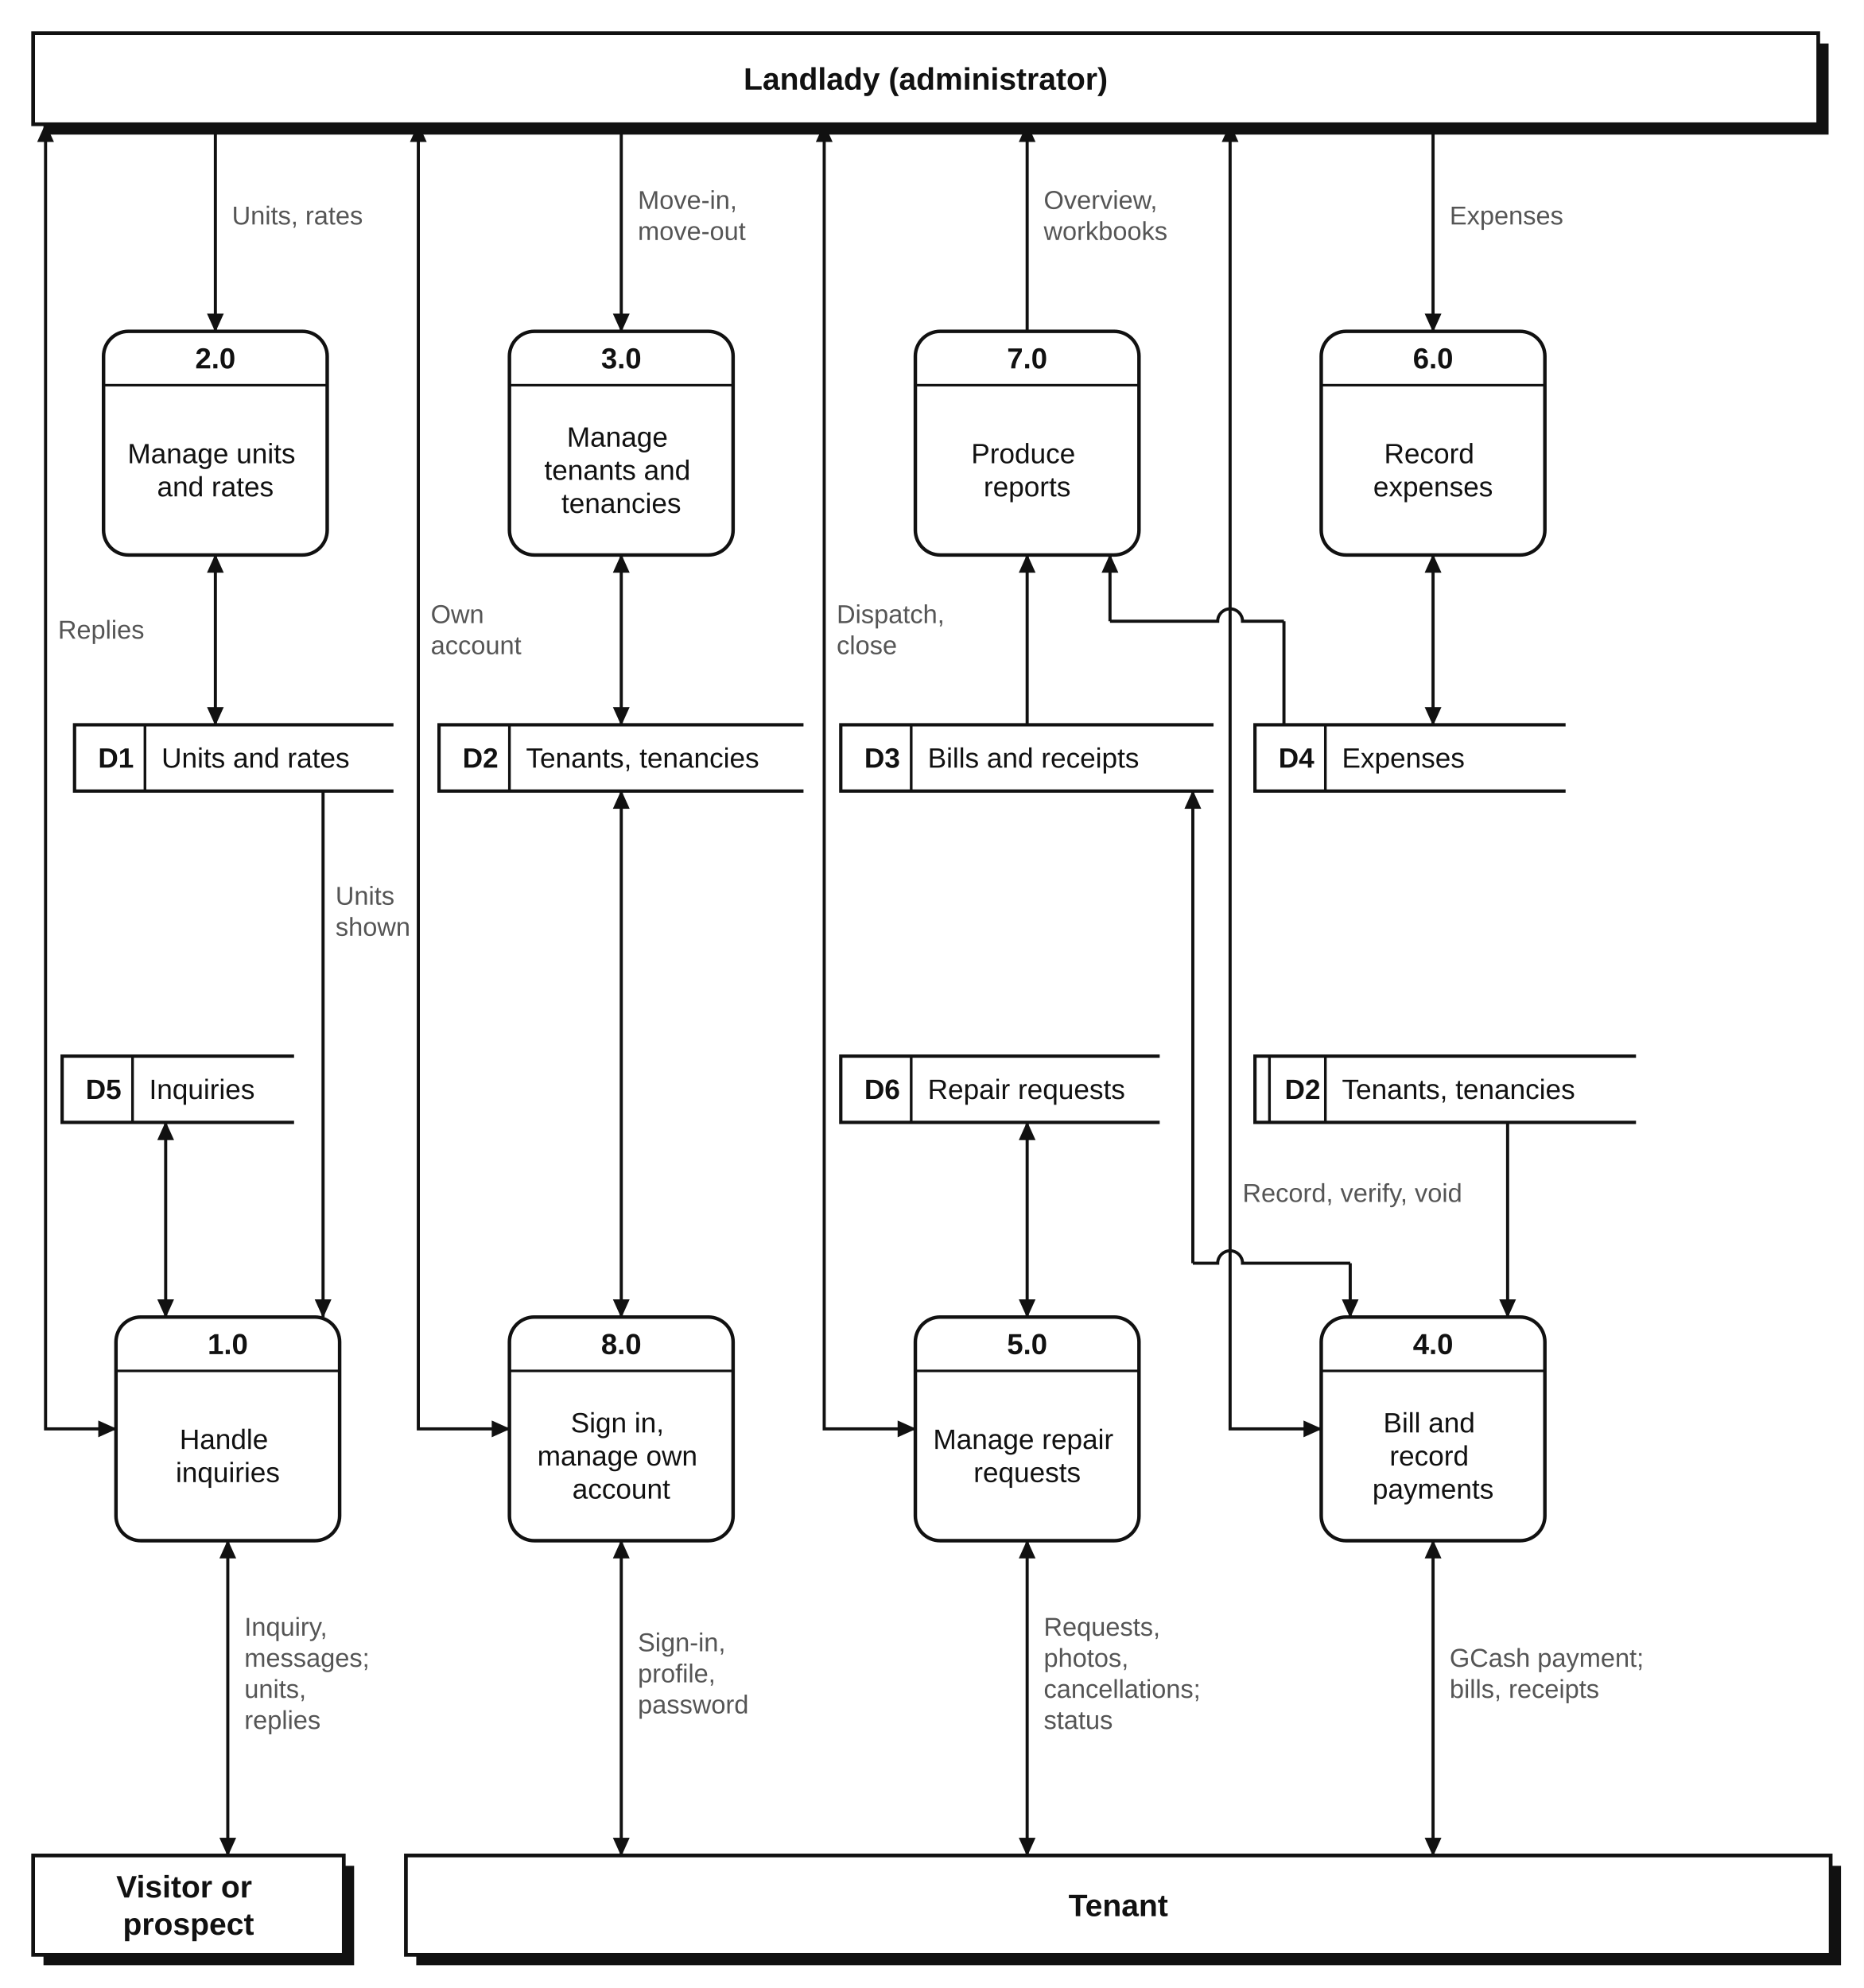
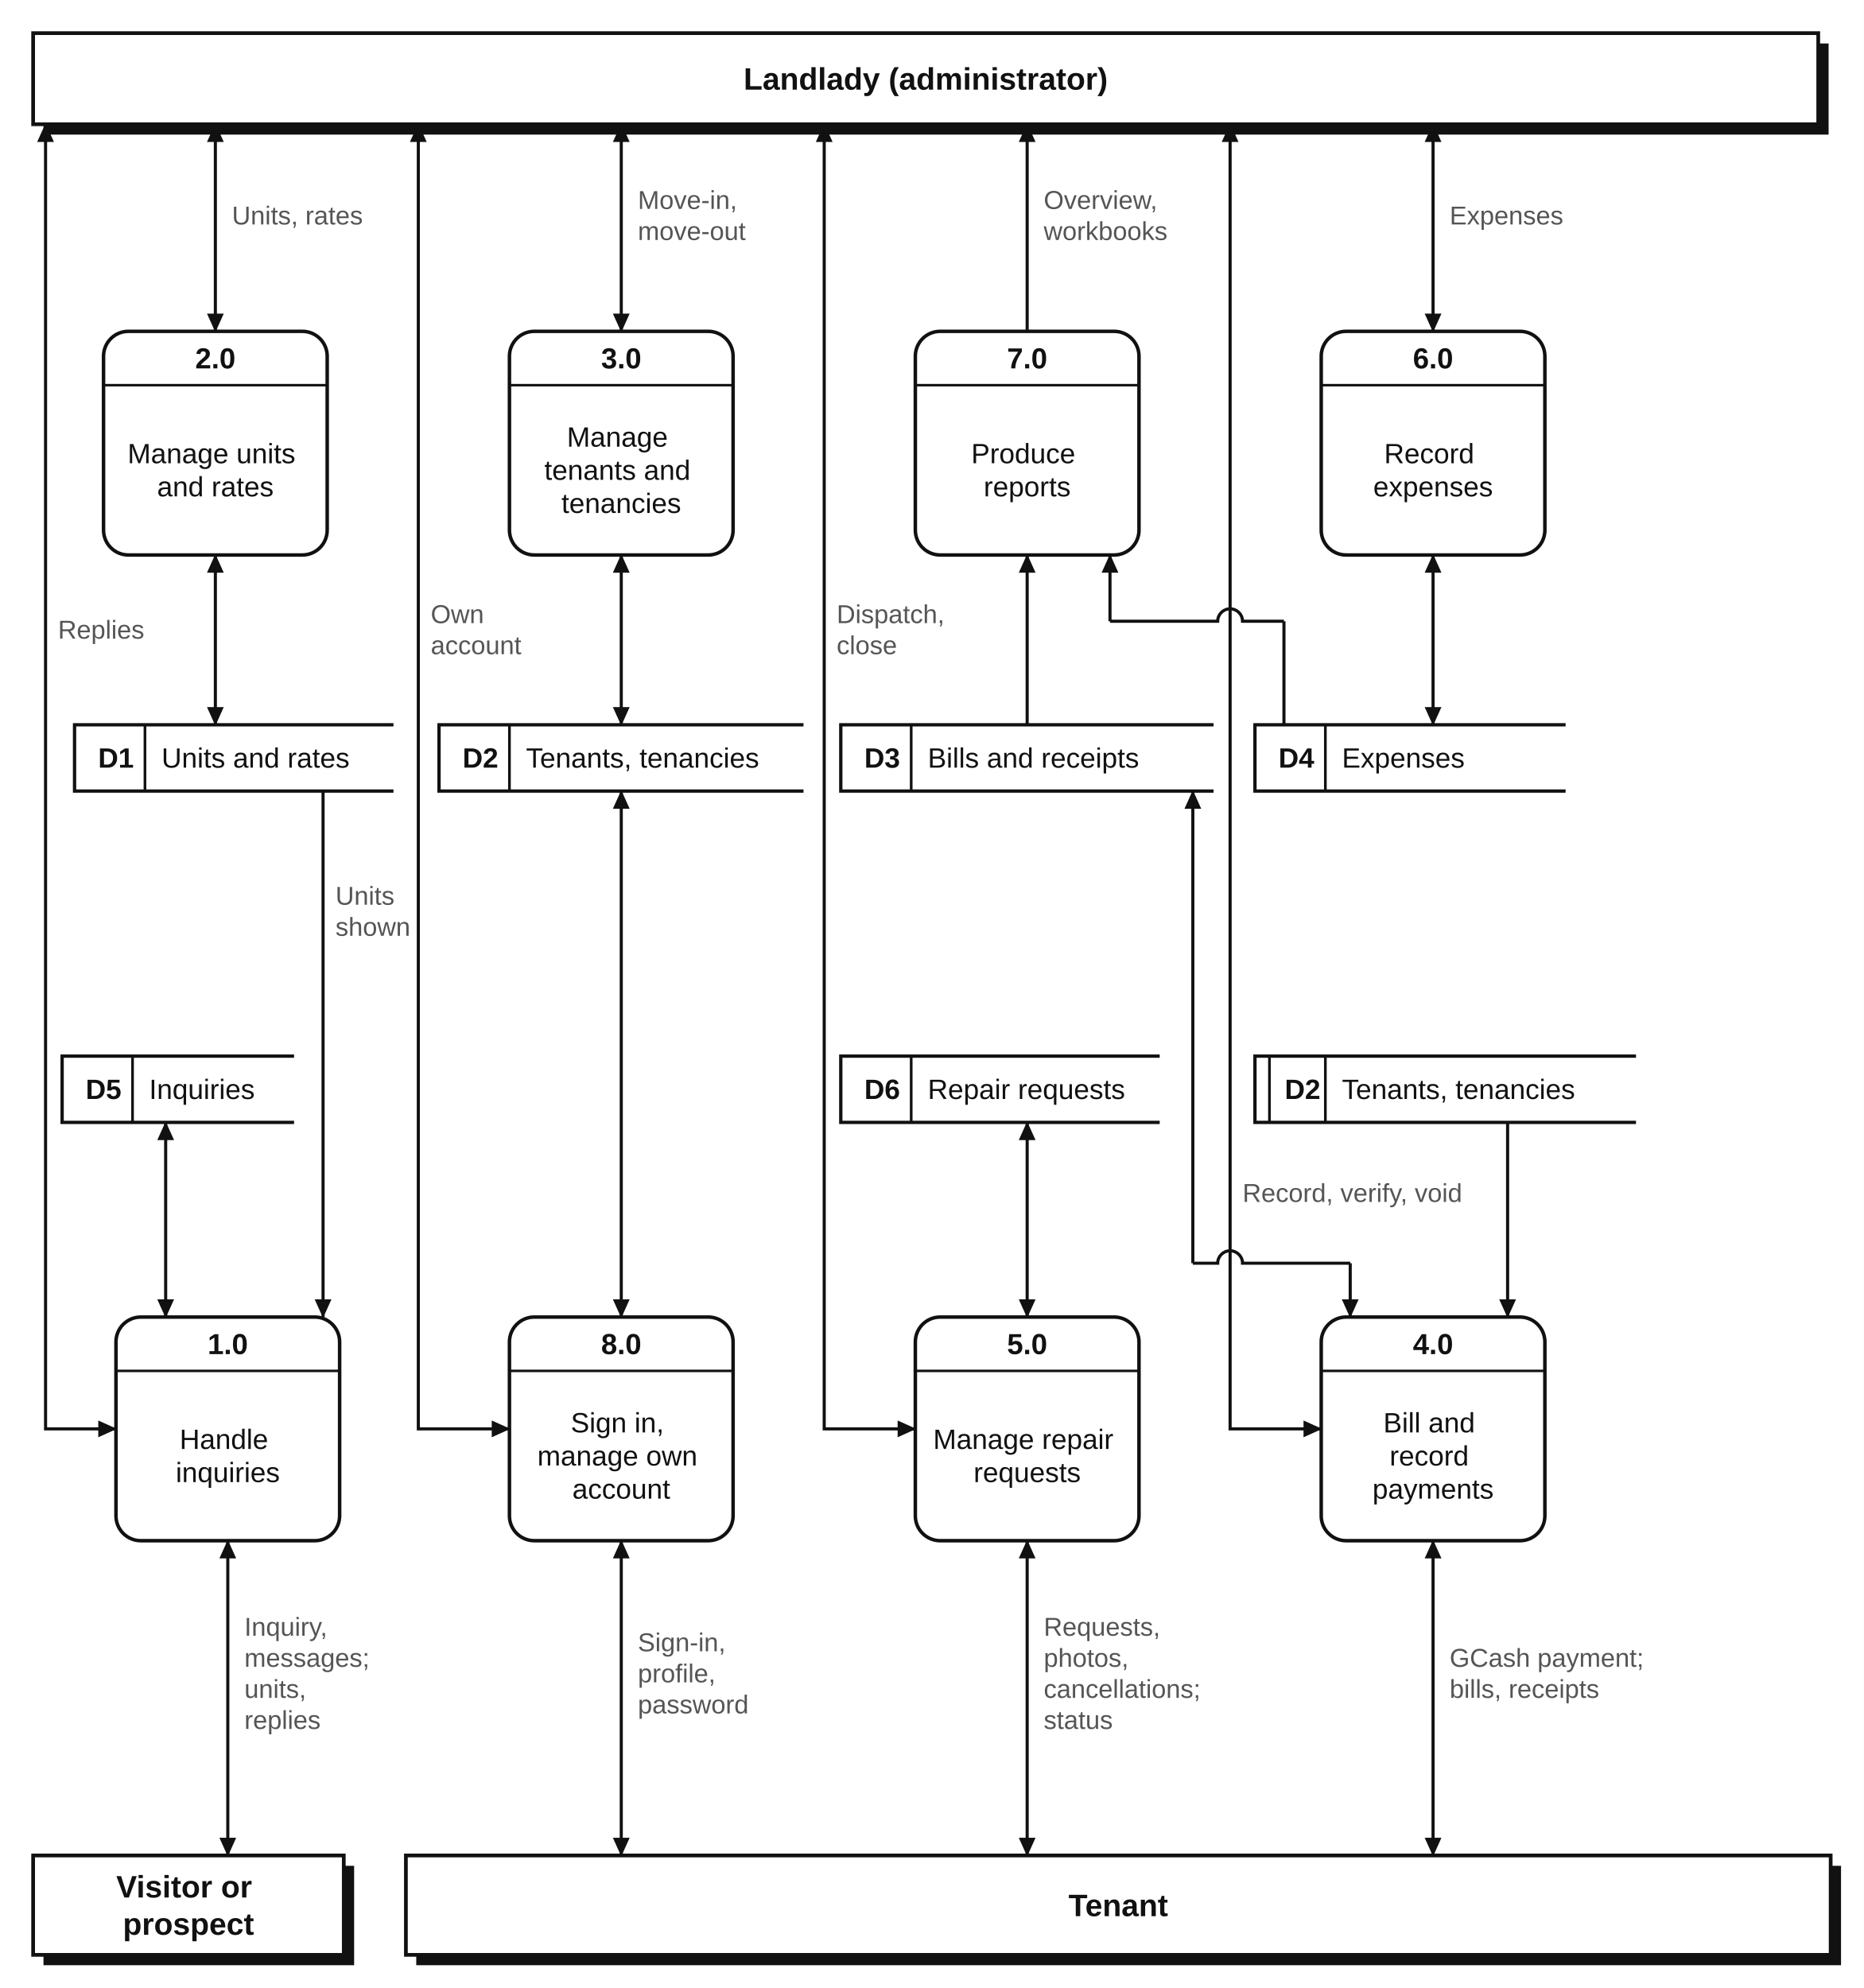
<svg xmlns="http://www.w3.org/2000/svg" width="900" height="960" viewBox="0 0 900 960">
  <rect width="900" height="960" fill="#fff" />
  <defs>
    <marker id="arr" viewBox="0 0 10 10" refX="9.5" refY="5" markerWidth="9" markerHeight="9" orient="auto-start-reverse" markerUnits="userSpaceOnUse">
      <path d="M0,0.5 L10,5 L0,9.5 Z" fill="#111" />
    </marker>
    <marker id="arrS" viewBox="0 0 10 10" refX="9.5" refY="5" markerWidth="9" markerHeight="9" orient="auto-start-reverse" markerUnits="userSpaceOnUse">
      <path d="M0,0.5 L10,5 L0,9.5 Z" fill="#111" />
    </marker>
  </defs>
  <rect x="21" y="21" width="862" height="44" fill="#111" />
  <rect x="16" y="16" width="862" height="44" rx="0" fill="#fff" stroke="#111" stroke-width="1.8" />
  <text x="447" y="43.3" font-family="Arial, Helvetica, sans-serif" font-size="15" text-anchor="middle" fill="#111" font-weight="bold">
    <tspan x="447" dy="0">Landlady (administrator)</tspan>
  </text>
  <rect x="21" y="901" width="150" height="48" fill="#111" />
  <rect x="16" y="896" width="150" height="48" rx="0" fill="#fff" stroke="#111" stroke-width="1.8" />
  <text x="91" y="916.3" font-family="Arial, Helvetica, sans-serif" font-size="15" text-anchor="middle" fill="#111" font-weight="bold">
    <tspan x="91" dy="0">Visitor or</tspan>
    <tspan x="91" dy="18">prospect</tspan>
  </text>
  <rect x="201" y="901" width="688" height="48" fill="#111" />
  <rect x="196" y="896" width="688" height="48" rx="0" fill="#fff" stroke="#111" stroke-width="1.8" />
  <text x="540" y="925.3" font-family="Arial, Helvetica, sans-serif" font-size="15" text-anchor="middle" fill="#111" font-weight="bold">
    <tspan x="540" dy="0">Tenant</tspan>
  </text>
  <path d="M190,350 H36 V382 H190" fill="#fff" stroke="#111" stroke-width="1.6" />
  <path d="M70,350 L70,382" fill="none" stroke="#111" stroke-width="1.3" />
  <text x="56" y="370.7" font-family="Arial, Helvetica, sans-serif" font-size="13.5" text-anchor="middle" fill="#111" font-weight="bold">
    <tspan x="56" dy="0">D1</tspan>
  </text>
  <text x="78" y="370.7" font-family="Arial, Helvetica, sans-serif" font-size="13.5" text-anchor="start" fill="#111">
    <tspan x="78" dy="0">Units and rates</tspan>
  </text>
  <path d="M388,350 H212 V382 H388" fill="#fff" stroke="#111" stroke-width="1.6" />
  <path d="M246,350 L246,382" fill="none" stroke="#111" stroke-width="1.3" />
  <text x="232" y="370.7" font-family="Arial, Helvetica, sans-serif" font-size="13.5" text-anchor="middle" fill="#111" font-weight="bold">
    <tspan x="232" dy="0">D2</tspan>
  </text>
  <text x="254" y="370.7" font-family="Arial, Helvetica, sans-serif" font-size="13.5" text-anchor="start" fill="#111">
    <tspan x="254" dy="0">Tenants, tenancies</tspan>
  </text>
  <path d="M586,350 H406 V382 H586" fill="#fff" stroke="#111" stroke-width="1.6" />
  <path d="M440,350 L440,382" fill="none" stroke="#111" stroke-width="1.3" />
  <text x="426" y="370.7" font-family="Arial, Helvetica, sans-serif" font-size="13.5" text-anchor="middle" fill="#111" font-weight="bold">
    <tspan x="426" dy="0">D3</tspan>
  </text>
  <text x="448" y="370.7" font-family="Arial, Helvetica, sans-serif" font-size="13.5" text-anchor="start" fill="#111">
    <tspan x="448" dy="0">Bills and receipts</tspan>
  </text>
  <path d="M756,350 H606 V382 H756" fill="#fff" stroke="#111" stroke-width="1.6" />
  <path d="M640,350 L640,382" fill="none" stroke="#111" stroke-width="1.3" />
  <text x="626" y="370.7" font-family="Arial, Helvetica, sans-serif" font-size="13.5" text-anchor="middle" fill="#111" font-weight="bold">
    <tspan x="626" dy="0">D4</tspan>
  </text>
  <text x="648" y="370.7" font-family="Arial, Helvetica, sans-serif" font-size="13.5" text-anchor="start" fill="#111">
    <tspan x="648" dy="0">Expenses</tspan>
  </text>
  <path d="M142,510 H30 V542 H142" fill="#fff" stroke="#111" stroke-width="1.6" />
  <path d="M64,510 L64,542" fill="none" stroke="#111" stroke-width="1.3" />
  <text x="50" y="530.7" font-family="Arial, Helvetica, sans-serif" font-size="13.5" text-anchor="middle" fill="#111" font-weight="bold">
    <tspan x="50" dy="0">D5</tspan>
  </text>
  <text x="72" y="530.7" font-family="Arial, Helvetica, sans-serif" font-size="13.5" text-anchor="start" fill="#111">
    <tspan x="72" dy="0">Inquiries</tspan>
  </text>
  <path d="M560,510 H406 V542 H560" fill="#fff" stroke="#111" stroke-width="1.6" />
  <path d="M440,510 L440,542" fill="none" stroke="#111" stroke-width="1.3" />
  <text x="426" y="530.7" font-family="Arial, Helvetica, sans-serif" font-size="13.5" text-anchor="middle" fill="#111" font-weight="bold">
    <tspan x="426" dy="0">D6</tspan>
  </text>
  <text x="448" y="530.7" font-family="Arial, Helvetica, sans-serif" font-size="13.5" text-anchor="start" fill="#111">
    <tspan x="448" dy="0">Repair requests</tspan>
  </text>
  <path d="M790,510 H606 V542 H790" fill="#fff" stroke="#111" stroke-width="1.6" />
  <path d="M640,510 L640,542" fill="none" stroke="#111" stroke-width="1.3" />
  <path d="M613,510 L613,542" fill="none" stroke="#111" stroke-width="1.3" />
  <text x="629" y="530.7" font-family="Arial, Helvetica, sans-serif" font-size="13.5" text-anchor="middle" fill="#111" font-weight="bold">
    <tspan x="629" dy="0">D2</tspan>
  </text>
  <text x="648" y="530.7" font-family="Arial, Helvetica, sans-serif" font-size="13.5" text-anchor="start" fill="#111">
    <tspan x="648" dy="0">Tenants, tenancies</tspan>
  </text>
-   <path d="M104,60 L104,160" fill="none" stroke="#111" stroke-width="1.5" marker-end="url(#arr)" />
+   <path d="M104,60 L104,160" fill="none" stroke="#111" stroke-width="1.5" marker-start="url(#arrS)" marker-end="url(#arr)" />
  <text x="112" y="108.4" font-family="Arial, Helvetica, sans-serif" font-size="12.5" text-anchor="start" fill="#555">
    <tspan x="112" dy="0">Units, rates</tspan>
  </text>
-   <path d="M300,60 L300,160" fill="none" stroke="#111" stroke-width="1.5" marker-end="url(#arr)" />
+   <path d="M300,60 L300,160" fill="none" stroke="#111" stroke-width="1.5" marker-start="url(#arrS)" marker-end="url(#arr)" />
  <text x="308" y="100.9" font-family="Arial, Helvetica, sans-serif" font-size="12.5" text-anchor="start" fill="#555">
    <tspan x="308" dy="0">Move-in,</tspan>
    <tspan x="308" dy="15">move-out</tspan>
  </text>
  <path d="M496,60 L496,160" fill="none" stroke="#111" stroke-width="1.5" marker-start="url(#arrS)" />
  <text x="504" y="100.9" font-family="Arial, Helvetica, sans-serif" font-size="12.5" text-anchor="start" fill="#555">
    <tspan x="504" dy="0">Overview,</tspan>
    <tspan x="504" dy="15">workbooks</tspan>
  </text>
-   <path d="M692,60 L692,160" fill="none" stroke="#111" stroke-width="1.5" marker-end="url(#arr)" />
+   <path d="M692,60 L692,160" fill="none" stroke="#111" stroke-width="1.5" marker-start="url(#arrS)" marker-end="url(#arr)" />
  <text x="700" y="108.4" font-family="Arial, Helvetica, sans-serif" font-size="12.5" text-anchor="start" fill="#555">
    <tspan x="700" dy="0">Expenses</tspan>
  </text>
  <path d="M22,60 L22,690 L56,690" fill="none" stroke="#111" stroke-width="1.5" marker-start="url(#arrS)" marker-end="url(#arr)" />
  <text x="28" y="308.4" font-family="Arial, Helvetica, sans-serif" font-size="12.5" text-anchor="start" fill="#555">
    <tspan x="28" dy="0">Replies</tspan>
  </text>
  <path d="M202,60 L202,690 L246,690" fill="none" stroke="#111" stroke-width="1.5" marker-start="url(#arrS)" marker-end="url(#arr)" />
  <text x="208" y="300.9" font-family="Arial, Helvetica, sans-serif" font-size="12.5" text-anchor="start" fill="#555">
    <tspan x="208" dy="0">Own</tspan>
    <tspan x="208" dy="15">account</tspan>
  </text>
  <path d="M398,60 L398,690 L442,690" fill="none" stroke="#111" stroke-width="1.5" marker-start="url(#arrS)" marker-end="url(#arr)" />
  <text x="404" y="300.9" font-family="Arial, Helvetica, sans-serif" font-size="12.5" text-anchor="start" fill="#555">
    <tspan x="404" dy="0">Dispatch,</tspan>
    <tspan x="404" dy="15">close</tspan>
  </text>
  <path d="M594,60 L594,690 L638,690" fill="none" stroke="#111" stroke-width="1.5" marker-start="url(#arrS)" marker-end="url(#arr)" />
  <text x="600" y="580.4" font-family="Arial, Helvetica, sans-serif" font-size="12.5" text-anchor="start" fill="#555">
    <tspan x="600" dy="0">Record, verify, void</tspan>
  </text>
  <path d="M110,896 L110,744" fill="none" stroke="#111" stroke-width="1.5" marker-start="url(#arrS)" marker-end="url(#arr)" />
  <text x="118" y="789.9" font-family="Arial, Helvetica, sans-serif" font-size="12.5" text-anchor="start" fill="#555">
    <tspan x="118" dy="0">Inquiry,</tspan>
    <tspan x="118" dy="15">messages;</tspan>
    <tspan x="118" dy="15">units,</tspan>
    <tspan x="118" dy="15">replies</tspan>
  </text>
  <path d="M300,896 L300,744" fill="none" stroke="#111" stroke-width="1.5" marker-start="url(#arrS)" marker-end="url(#arr)" />
  <text x="308" y="797.4" font-family="Arial, Helvetica, sans-serif" font-size="12.5" text-anchor="start" fill="#555">
    <tspan x="308" dy="0">Sign-in,</tspan>
    <tspan x="308" dy="15">profile,</tspan>
    <tspan x="308" dy="15">password</tspan>
  </text>
  <path d="M496,896 L496,744" fill="none" stroke="#111" stroke-width="1.5" marker-start="url(#arrS)" marker-end="url(#arr)" />
  <text x="504" y="789.9" font-family="Arial, Helvetica, sans-serif" font-size="12.5" text-anchor="start" fill="#555">
    <tspan x="504" dy="0">Requests,</tspan>
    <tspan x="504" dy="15">photos,</tspan>
    <tspan x="504" dy="15">cancellations;</tspan>
    <tspan x="504" dy="15">status</tspan>
  </text>
  <path d="M692,896 L692,744" fill="none" stroke="#111" stroke-width="1.5" marker-start="url(#arrS)" marker-end="url(#arr)" />
  <text x="700" y="804.9" font-family="Arial, Helvetica, sans-serif" font-size="12.5" text-anchor="start" fill="#555">
    <tspan x="700" dy="0">GCash payment;</tspan>
    <tspan x="700" dy="15">bills, receipts</tspan>
  </text>
  <path d="M104,268 L104,350" fill="none" stroke="#111" stroke-width="1.5" marker-start="url(#arrS)" marker-end="url(#arr)" />
  <path d="M300,268 L300,350" fill="none" stroke="#111" stroke-width="1.5" marker-start="url(#arrS)" marker-end="url(#arr)" />
  <path d="M496,350 L496,268" fill="none" stroke="#111" stroke-width="1.5" marker-end="url(#arr)" />
  <path d="M692,268 L692,350" fill="none" stroke="#111" stroke-width="1.5" marker-start="url(#arrS)" marker-end="url(#arr)" />
  <path d="M620,350 L620,300" fill="none" stroke="#111" stroke-width="1.5" />
  <path d="M620,300 L600,300 A6,6 0 0 0 588,300 L536,300" fill="none" stroke="#111" stroke-width="1.5" />
  <path d="M536,300 L536,268" fill="none" stroke="#111" stroke-width="1.5" marker-end="url(#arr)" />
  <path d="M156,382 L156,636" fill="none" stroke="#111" stroke-width="1.5" marker-end="url(#arr)" />
  <text x="162" y="436.9" font-family="Arial, Helvetica, sans-serif" font-size="12.5" text-anchor="start" fill="#555">
    <tspan x="162" dy="0">Units</tspan>
    <tspan x="162" dy="15">shown</tspan>
  </text>
  <path d="M80,542 L80,636" fill="none" stroke="#111" stroke-width="1.5" marker-start="url(#arrS)" marker-end="url(#arr)" />
  <path d="M300,382 L300,636" fill="none" stroke="#111" stroke-width="1.5" marker-start="url(#arrS)" marker-end="url(#arr)" />
  <path d="M496,542 L496,636" fill="none" stroke="#111" stroke-width="1.5" marker-start="url(#arrS)" marker-end="url(#arr)" />
  <path d="M576,610 L576,382" fill="none" stroke="#111" stroke-width="1.5" marker-end="url(#arr)" />
  <path d="M576,610 L588,610 A6,6 0 0 1 600,610 L652,610" fill="none" stroke="#111" stroke-width="1.5" />
  <path d="M652,610 L652,636" fill="none" stroke="#111" stroke-width="1.5" marker-end="url(#arr)" />
  <path d="M728,542 L728,636" fill="none" stroke="#111" stroke-width="1.5" marker-end="url(#arr)" />
  <rect x="50" y="160" width="108" height="108" rx="12" fill="#fff" stroke="#111" stroke-width="1.7" />
  <path d="M50,186 L158,186" fill="none" stroke="#111" stroke-width="1.2" />
  <text x="104" y="177.9" font-family="Arial, Helvetica, sans-serif" font-size="14" text-anchor="middle" fill="#111" font-weight="bold">
    <tspan x="104" dy="0">2.0</tspan>
  </text>
  <text x="104" y="223.7" font-family="Arial, Helvetica, sans-serif" font-size="13.5" text-anchor="middle" fill="#111">
    <tspan x="104" dy="0">Manage units</tspan>
    <tspan x="104" dy="16">and rates</tspan>
  </text>
  <rect x="246" y="160" width="108" height="108" rx="12" fill="#fff" stroke="#111" stroke-width="1.7" />
  <path d="M246,186 L354,186" fill="none" stroke="#111" stroke-width="1.2" />
  <text x="300" y="177.9" font-family="Arial, Helvetica, sans-serif" font-size="14" text-anchor="middle" fill="#111" font-weight="bold">
    <tspan x="300" dy="0">3.0</tspan>
  </text>
  <text x="300" y="215.7" font-family="Arial, Helvetica, sans-serif" font-size="13.5" text-anchor="middle" fill="#111">
    <tspan x="300" dy="0">Manage</tspan>
    <tspan x="300" dy="16">tenants and</tspan>
    <tspan x="300" dy="16">tenancies</tspan>
  </text>
  <rect x="442" y="160" width="108" height="108" rx="12" fill="#fff" stroke="#111" stroke-width="1.7" />
  <path d="M442,186 L550,186" fill="none" stroke="#111" stroke-width="1.2" />
  <text x="496" y="177.9" font-family="Arial, Helvetica, sans-serif" font-size="14" text-anchor="middle" fill="#111" font-weight="bold">
    <tspan x="496" dy="0">7.0</tspan>
  </text>
  <text x="496" y="223.7" font-family="Arial, Helvetica, sans-serif" font-size="13.5" text-anchor="middle" fill="#111">
    <tspan x="496" dy="0">Produce</tspan>
    <tspan x="496" dy="16">reports</tspan>
  </text>
  <rect x="638" y="160" width="108" height="108" rx="12" fill="#fff" stroke="#111" stroke-width="1.7" />
  <path d="M638,186 L746,186" fill="none" stroke="#111" stroke-width="1.2" />
  <text x="692" y="177.9" font-family="Arial, Helvetica, sans-serif" font-size="14" text-anchor="middle" fill="#111" font-weight="bold">
    <tspan x="692" dy="0">6.0</tspan>
  </text>
  <text x="692" y="223.7" font-family="Arial, Helvetica, sans-serif" font-size="13.5" text-anchor="middle" fill="#111">
    <tspan x="692" dy="0">Record</tspan>
    <tspan x="692" dy="16">expenses</tspan>
  </text>
  <rect x="56" y="636" width="108" height="108" rx="12" fill="#fff" stroke="#111" stroke-width="1.7" />
  <path d="M56,662 L164,662" fill="none" stroke="#111" stroke-width="1.2" />
  <text x="110" y="653.9" font-family="Arial, Helvetica, sans-serif" font-size="14" text-anchor="middle" fill="#111" font-weight="bold">
    <tspan x="110" dy="0">1.0</tspan>
  </text>
  <text x="110" y="699.7" font-family="Arial, Helvetica, sans-serif" font-size="13.5" text-anchor="middle" fill="#111">
    <tspan x="110" dy="0">Handle</tspan>
    <tspan x="110" dy="16">inquiries</tspan>
  </text>
  <rect x="246" y="636" width="108" height="108" rx="12" fill="#fff" stroke="#111" stroke-width="1.7" />
  <path d="M246,662 L354,662" fill="none" stroke="#111" stroke-width="1.2" />
  <text x="300" y="653.9" font-family="Arial, Helvetica, sans-serif" font-size="14" text-anchor="middle" fill="#111" font-weight="bold">
    <tspan x="300" dy="0">8.0</tspan>
  </text>
  <text x="300" y="691.7" font-family="Arial, Helvetica, sans-serif" font-size="13.5" text-anchor="middle" fill="#111">
    <tspan x="300" dy="0">Sign in,</tspan>
    <tspan x="300" dy="16">manage own</tspan>
    <tspan x="300" dy="16">account</tspan>
  </text>
  <rect x="442" y="636" width="108" height="108" rx="12" fill="#fff" stroke="#111" stroke-width="1.7" />
  <path d="M442,662 L550,662" fill="none" stroke="#111" stroke-width="1.2" />
  <text x="496" y="653.9" font-family="Arial, Helvetica, sans-serif" font-size="14" text-anchor="middle" fill="#111" font-weight="bold">
    <tspan x="496" dy="0">5.0</tspan>
  </text>
  <text x="496" y="699.7" font-family="Arial, Helvetica, sans-serif" font-size="13.5" text-anchor="middle" fill="#111">
    <tspan x="496" dy="0">Manage repair</tspan>
    <tspan x="496" dy="16">requests</tspan>
  </text>
  <rect x="638" y="636" width="108" height="108" rx="12" fill="#fff" stroke="#111" stroke-width="1.7" />
  <path d="M638,662 L746,662" fill="none" stroke="#111" stroke-width="1.2" />
  <text x="692" y="653.9" font-family="Arial, Helvetica, sans-serif" font-size="14" text-anchor="middle" fill="#111" font-weight="bold">
    <tspan x="692" dy="0">4.0</tspan>
  </text>
  <text x="692" y="691.7" font-family="Arial, Helvetica, sans-serif" font-size="13.5" text-anchor="middle" fill="#111">
    <tspan x="692" dy="0">Bill and</tspan>
    <tspan x="692" dy="16">record</tspan>
    <tspan x="692" dy="16">payments</tspan>
  </text>
</svg>
